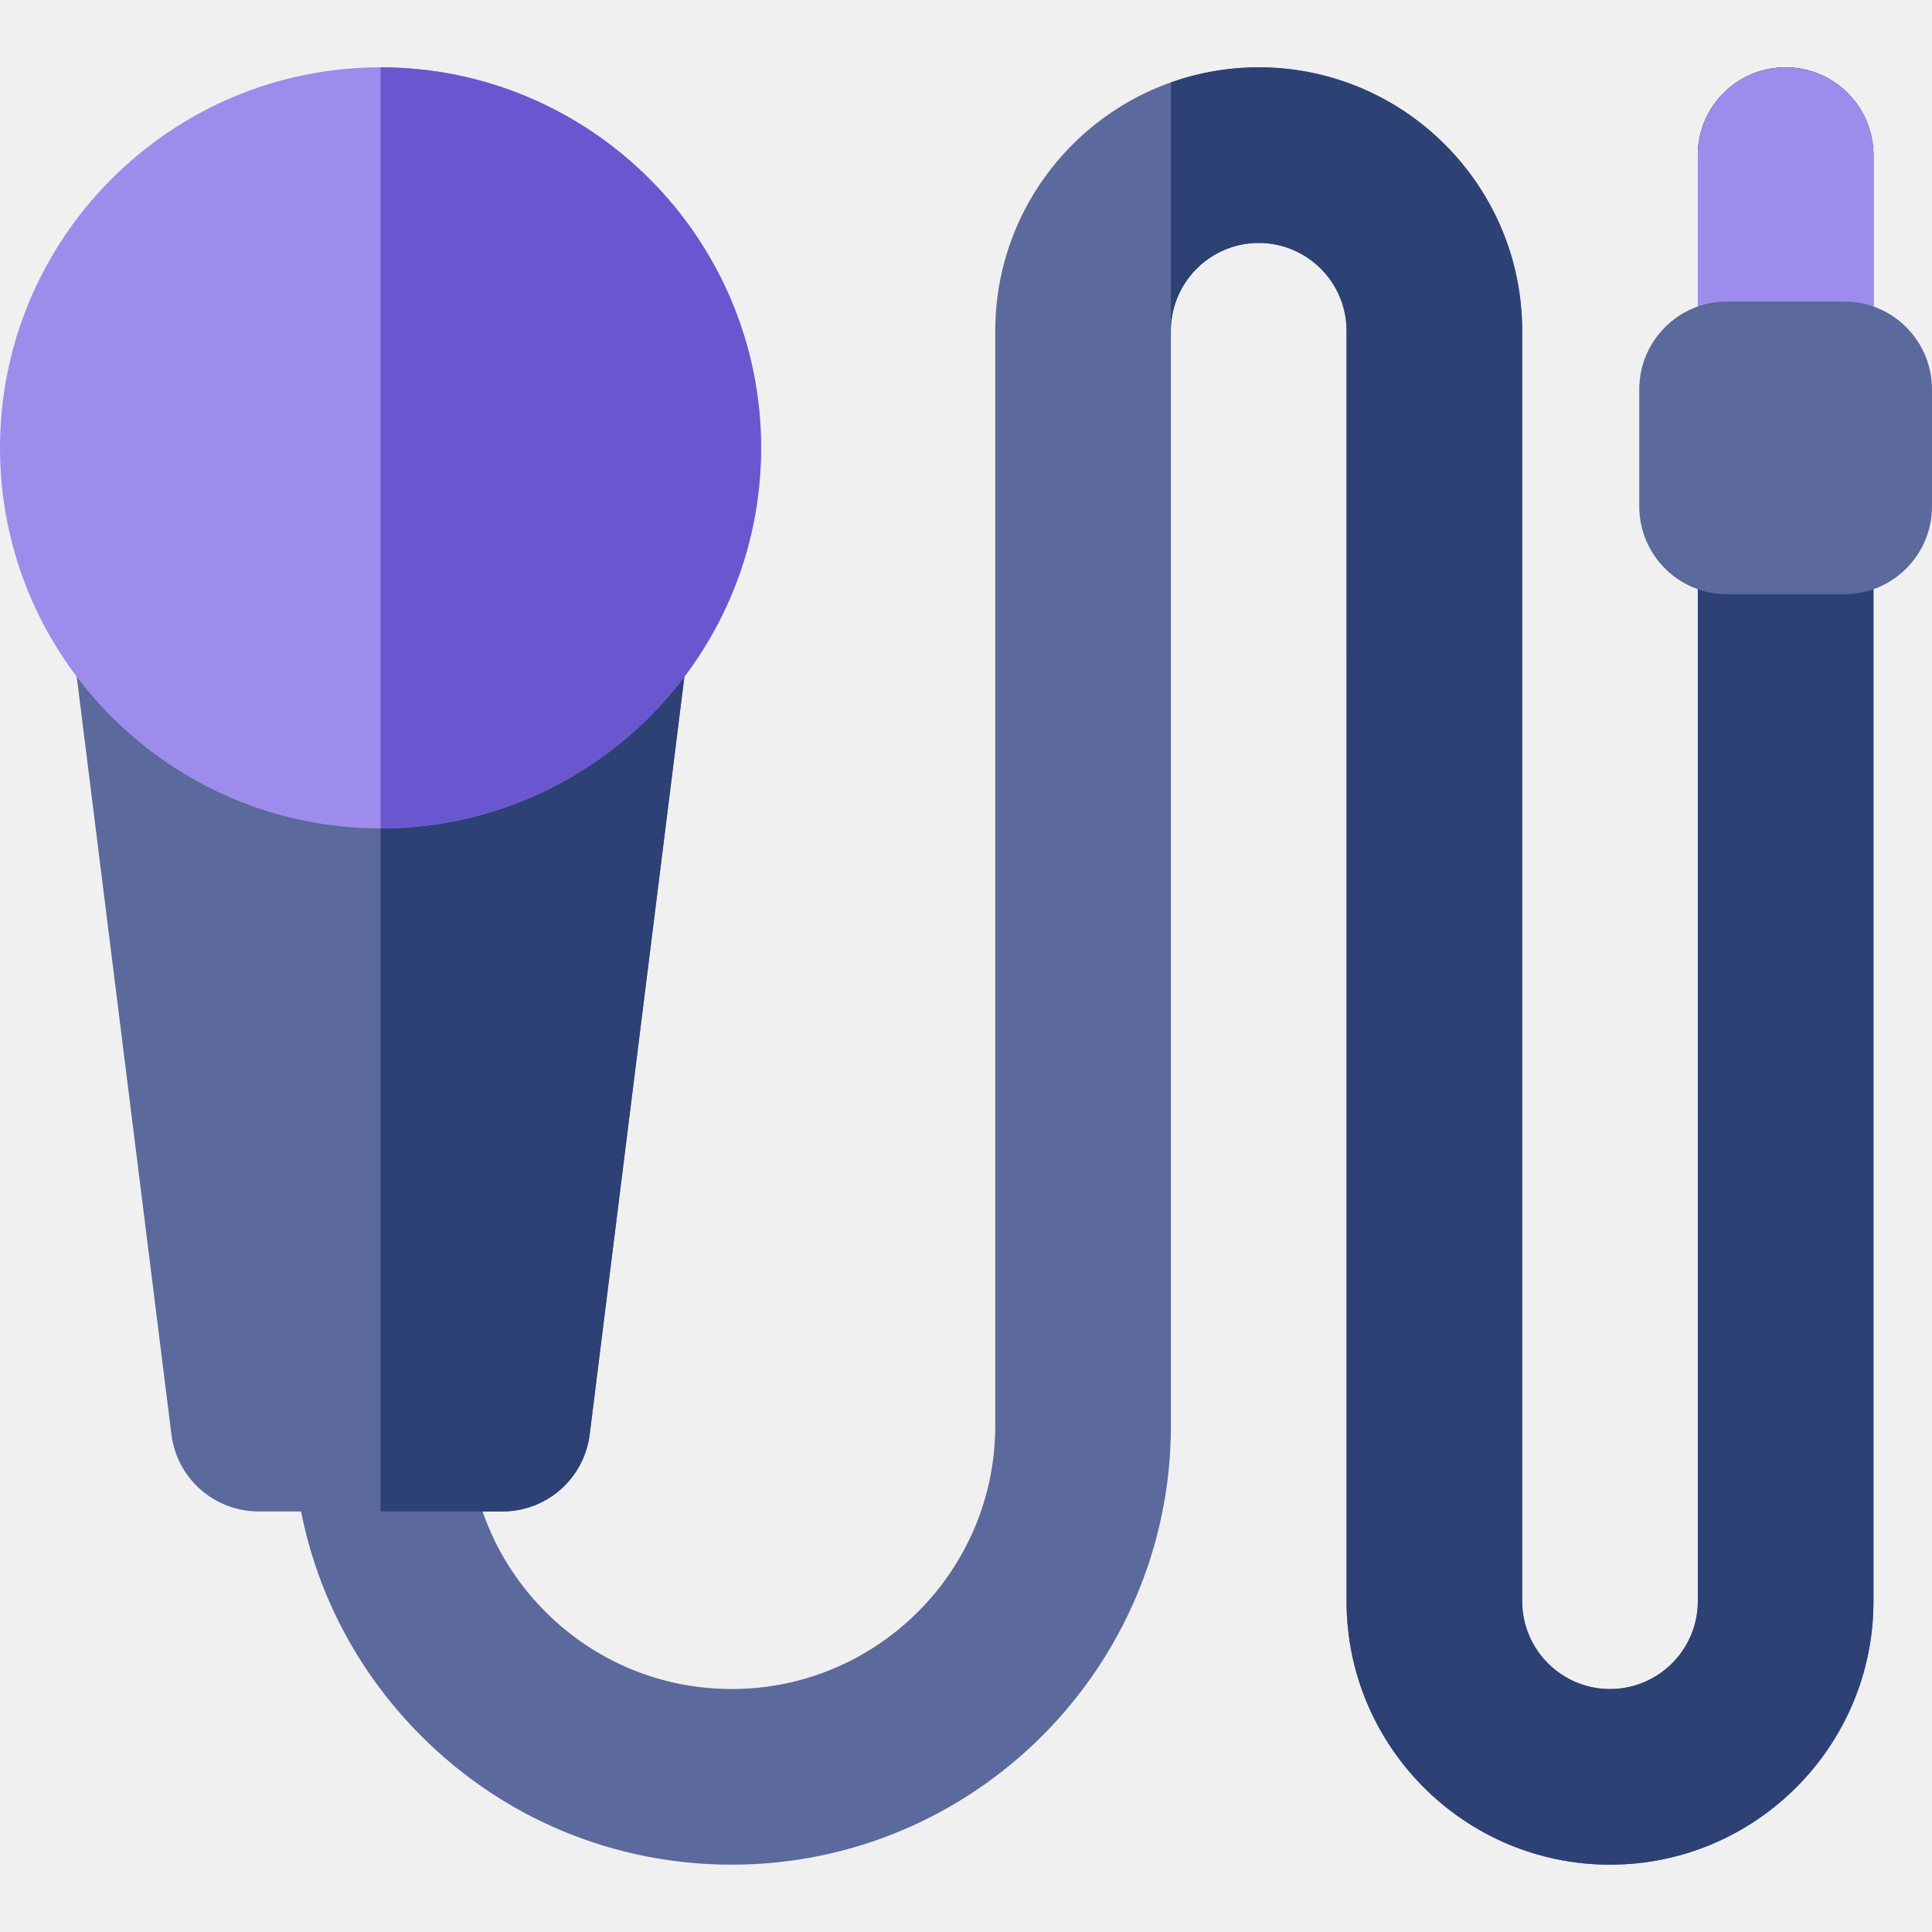
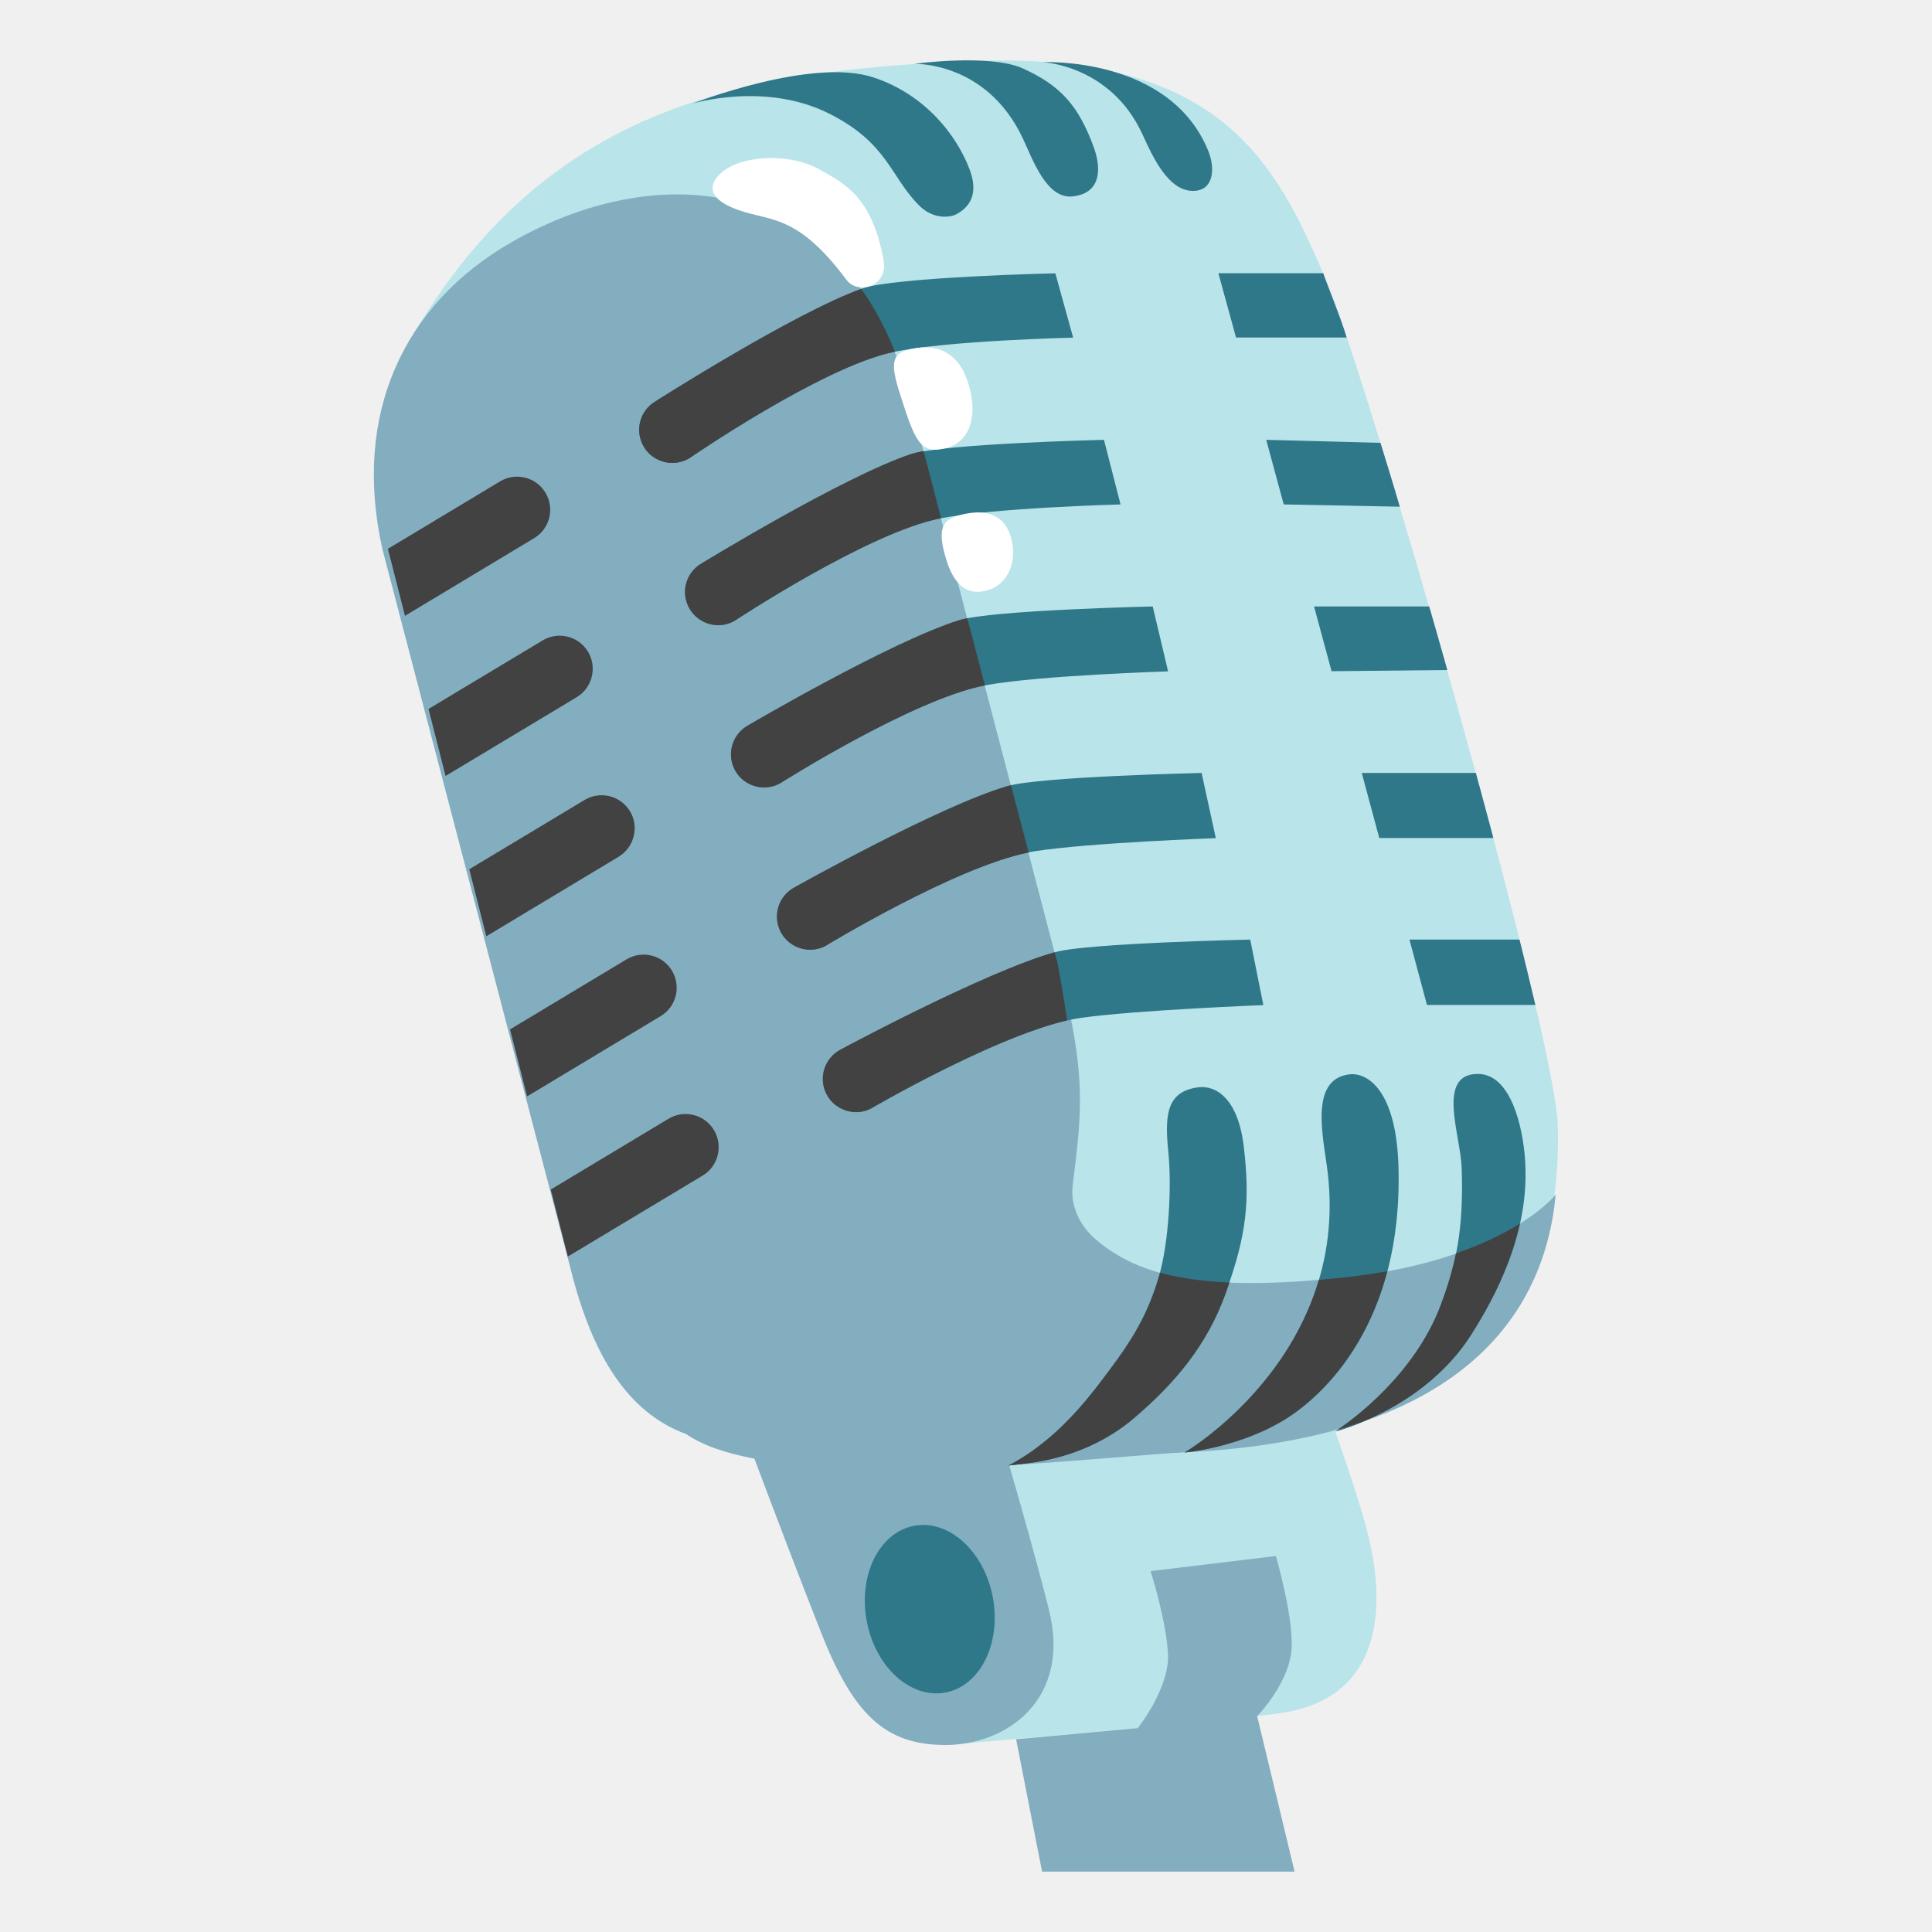
- <svg xmlns="http://www.w3.org/2000/svg" height="800px" width="800px" version="1.1" id="Capa_1" viewBox="0 0 512 512" xml:space="preserve">
+ <svg xmlns="http://www.w3.org/2000/svg" width="800px" height="800px" viewBox="0 0 128 128" aria-hidden="true" role="img" class="iconify iconify--noto" preserveAspectRatio="xMidYMid meet">
+   <path d="M103.21 74.61c-.15-6.22-12.52-49.4-15.37-56.09c-3.4-7.99-7.1-15.2-23.84-14.46c-14.71.64-27.51 2.88-36.49 17.88c-6.85 11.44 12.2 66.52 17.32 71.38c1.88 1.79 5.97 2.62 10.78 2.92c2.3 6.91 5.54 16.37 7.03 19.38c0 0 18.21-1.56 22.18-2.12c6.69-.95 7.18-6.9 5.67-12.39c-.62-2.25-1.59-5.07-2.51-7.63c7.23-1.84 11.08-4.61 13.09-8.23c1.79-3.22 2.23-7.07 2.14-10.64z" fill="#b9e4ea">
+ 
+ </path>
+   <path d="M89.1 84.63c-9.42 1-13.64-.06-16.51-2.52c-1.06-.91-1.69-2.22-1.52-3.6c.56-4.61 1.03-7.35-1.04-14.78l-9.55-36.51c-3.54-15.4-16.27-17.13-26.65-11.14c-7.08 4.09-10.51 11.35-8.49 20.32l12.58 48.11c1.57 6.01 4.11 9.25 7.54 10.5c1.08.75 2.64 1.27 4.52 1.63c1.22 3.24 2.93 7.75 4.43 11.55c2.13 5.38 4.22 7.42 8.23 7.42c4.01 0 8.38-2.98 6.84-9.02c-.76-3.01-1.72-6.42-2.62-9.52c4.96-.29 9.38-.74 11.63-.85c18.21-.86 23.83-9.04 24.58-17.08c0 .02-3.46 4.37-13.97 5.49z" fill="#82aec0">
+ 
+ </path>
+   <ellipse transform="rotate(-10.597 61.61 106.614)" cx="61.6" cy="106.61" rx="4.25" ry="5.62" fill="#2f7889">
+ 
+ </ellipse>
+   <path d="M35.43 35.63a2.194 2.194 0 0 0-2.26-3.76l-7.47 4.49l1.13 4.44l8.6-5.17z" fill="#424242">
+ 
+ </path>
+   <path d="M38.96 43.18a2.194 2.194 0 0 0-3.01-.75l-7.56 4.54l1.13 4.44l8.69-5.22c1.03-.62 1.37-1.97.75-3.01z" fill="#424242">
+ 
+ </path>
+   <path d="M41.74 53.75a2.194 2.194 0 0 0-3.01-.75l-7.64 4.59l1.13 4.44l8.77-5.27c1.03-.63 1.37-1.98.75-3.01z" fill="#424242">
+ 
+ </path>
+   <path d="M44.52 64.31a2.194 2.194 0 0 0-3.01-.75l-7.72 4.64l1.13 4.44l8.85-5.32c1.04-.62 1.37-1.97.75-3.01z" fill="#424242">
+ 
+ </path>
+   <path d="M47.3 74.87a2.194 2.194 0 0 0-3.01-.75l-7.8 4.69l1.13 4.44l8.94-5.37c1.03-.62 1.36-1.97.74-3.01z" fill="#424242">
+ 
+ </path>
+   <path d="M57.13 19.11c-4.46 1.58-13.72 7.49-13.72 7.49a2.194 2.194 0 0 0-.75 3.01a2.2 2.2 0 0 0 3.01.75s8.73-6.01 13.48-7.03c3.59-.77 11.95-.96 11.95-.96l-1.18-4.26c-.01-.01-10.69.25-12.79 1z" fill="#2f7889">
+ 
+ </path>
+   <path d="M60.33 30.1c-4.49 1.5-13.85 7.23-13.85 7.23a2.18 2.18 0 0 0-.8 2.99c.4.69 1.12 1.08 1.86 1.1c.38.01.78-.09 1.13-.29c0 0 8.84-5.84 13.6-6.78c3.6-.71 11.97-.93 11.97-.93l-1.1-4.28s-10.69.25-12.81.96z" fill="#2f7889">
+ 
+ </path>
+   <path d="M63.54 41.09c-4.52 1.42-13.98 6.97-13.98 6.97a2.2 2.2 0 0 0-.86 2.98a2.202 2.202 0 0 0 2.98.86s8.94-5.68 13.72-6.52c3.62-.64 11.99-.9 11.99-.9l-1.02-4.3s-10.7.24-12.83.91z" fill="#2f7889">
+ 
+ </path>
+   <path d="M66.75 52.08c-4.54 1.33-14.11 6.71-14.11 6.71a2.186 2.186 0 0 0-.91 2.96c.37.71 1.08 1.12 1.82 1.17c.38.02.78-.06 1.14-.25c0 0 9.04-5.51 13.84-6.27c3.63-.57 12.02-.87 12.02-.87l-.94-4.32c-.01 0-10.72.24-12.86.87z" fill="#2f7889">
+ 
+ </path>
+   <path d="M69.96 63.07c-4.57 1.25-14.24 6.46-14.24 6.46a2.194 2.194 0 0 0-.97 2.95c.36.71 1.06 1.14 1.8 1.2c.38.03.78-.04 1.15-.23c0 0 9.15-5.35 13.96-6.02c3.64-.51 12.04-.84 12.04-.84l-.87-4.34s-10.72.23-12.87.82z" fill="#2f7889">
+ 
+ </path>
+   <g fill="#2f7889">
+     <path d="M87.67 18.1h-6.95l1.17 4.26h7.33c-.35-1.21-1.39-3.72-1.55-4.26z">
+ 
+ </path>
+     <path d="M85.05 33.42l7.69.15c-.43-1.49-.87-2.88-1.28-4.23l-7.57-.2l1.16 4.28z">
+ 
+ </path>
+     <path d="M88.22 44.47l7.67-.08c-.4-1.44-.8-2.8-1.2-4.21h-7.63l1.16 4.29z">
+ 
+ </path>
+     <path d="M91.38 55.52h7.56c-.37-1.41-.77-2.85-1.16-4.31h-7.56l1.16 4.31z">
+ 
+ </path>
+     <path d="M94.54 66.58h7.18c-.32-1.34-.66-2.79-1.05-4.33h-7.29l1.16 4.33z">
+ 
+ </path>
+   </g>
+   <path d="M60.87 13.59c-1.89-1.91-2.05-4.09-5.89-6.04c-4.26-2.17-9.08-.69-9.08-.69s7.88-3.09 11.97-1.73c3.47 1.15 5.53 3.87 6.37 6.1c.54 1.43.18 2.4-.89 2.97c-.33.18-1.48.41-2.48-.61z" fill="#2f7889">
+ 
+ </path>
  <g>
-     <path style="fill:#5B699C;" d="M426.67,494.161c-38.499,0-69.818-31.322-69.818-69.82l-0.003-336.682   c0-12.833-10.44-23.274-23.273-23.274c-12.834,0-23.273,10.44-23.273,23.273v290.135c0,64.161-52.201,116.362-116.364,116.362   c-31.08,0.002-60.303-12.103-82.282-34.082c-21.977-21.979-34.082-51.2-34.082-82.281c0-12.853,10.42-23.273,23.273-23.273   c12.851,0,23.273,10.42,23.273,23.273c0,18.649,7.263,36.181,20.451,49.369c13.186,13.186,30.72,20.449,49.368,20.449   c38.498,0,69.818-31.319,69.818-69.817V87.657c0-38.498,31.317-69.818,69.818-69.818c38.498,0,69.818,31.322,69.818,69.82   l0.003,336.679c0,12.836,10.439,23.277,23.273,23.277c12.833,0,23.273-10.44,23.273-23.273l-0.003-383.23   c0-12.853,10.42-23.273,23.273-23.273c12.851,0,23.273,10.42,23.273,23.273l0.003,383.23   C496.488,462.84,465.168,494.161,426.67,494.161z" />
-     <path style="fill:#5B699C;" d="M161.975,146.832c-12.757-1.592-24.384,7.453-25.977,20.205l-0.36,2.886l-69.576,0.003l-0.36-2.886   c-1.595-12.753-13.225-21.807-25.98-20.205c-12.753,1.593-21.799,13.224-20.204,25.979l25.915,207.344   c1.455,11.647,11.356,20.387,23.093,20.387h64.652c11.736,0,21.637-8.74,23.094-20.387l25.913-207.348   C183.777,160.056,174.73,148.426,161.975,146.832z" />
+     <path d="M67.77 9.18c-2.41-5.14-7.21-4.95-7.21-4.95s5.02-.69 7.22.31c2.49 1.13 3.69 2.47 4.7 5.26c.41 1.14.62 2.97-1.39 3.21c-1.75.22-2.67-2.45-3.32-3.83z" fill="#2f7889">
+ 
+ </path>
  </g>
-   <path style="fill:#2D4175;" d="M496.485,41.112c0-12.853-10.422-23.273-23.273-23.273c-12.853,0-23.273,10.42-23.273,23.273  l0.003,383.23c0,12.833-10.44,23.273-23.273,23.273c-12.834,0-23.273-10.442-23.273-23.277l-0.003-336.679  c0-38.499-31.32-69.82-69.818-69.82c-8.158,0-15.988,1.42-23.273,4.003v65.815c0-12.833,10.439-23.273,23.273-23.273  c12.833,0,23.273,10.44,23.273,23.274l0.003,336.682c0,38.499,31.319,69.82,69.818,69.82c38.498,0,69.818-31.32,69.818-69.818  L496.485,41.112z" />
-   <path style="fill:#9E8CEC;" d="M496.485,41.112c0-12.853-10.422-23.273-23.273-23.273c-12.853,0-23.273,10.42-23.273,23.273v77.576  h46.545V41.112H496.485z" />
-   <path style="fill:#2D4175;" d="M161.975,146.832c-12.757-1.592-24.384,7.453-25.977,20.205l-0.36,2.886l-34.79,0.002v230.619h32.327  c11.736,0,21.637-8.74,23.094-20.387l25.913-207.348C183.777,160.056,174.73,148.426,161.975,146.832z" />
-   <path style="fill:#9E8CEC;" d="M100.848,17.839C45.241,17.839,0,63.08,0,118.689c0.005,55.608,45.244,100.847,100.848,100.847l0,0  c55.609-0.002,100.848-45.242,100.848-100.848S156.458,17.841,100.848,17.839z" />
-   <path style="fill:#6A56CF;" d="M100.848,17.839v201.697l0,0c55.609-0.002,100.848-45.242,100.848-100.848  S156.458,17.841,100.848,17.839z" />
-   <path style="fill:#5B699C;" d="M488.727,157.476h-31.03c-12.853,0-23.273-10.42-23.273-23.273v-31.03  c0-12.853,10.42-23.273,23.273-23.273h31.03C501.578,79.9,512,90.32,512,103.173v31.03C512,147.056,501.578,157.476,488.727,157.476  z" />
+   <g>
+     <path d="M75.69 8.9c-2.11-4.6-6.61-4.78-6.61-4.78s8.43-.42 10.98 5.9c.45 1.12.35 2.51-.85 2.62c-1.8.17-2.88-2.36-3.52-3.74z" fill="#2f7889">
+ 
+ </path>
+   </g>
+   <g>
+     <path d="M66.76 97.12c2.44-1.25 4.41-3.27 6.07-5.46c1.86-2.44 3.08-4.15 3.95-7.09c.66-2.24.86-5.98.62-8.31c-.27-2.58 0-3.94 1.95-4.22c1.2-.17 2.67.73 3.05 3.9c.43 3.6.2 5.87-1.2 9.74c-1.24 3.42-3.3 5.9-6.05 8.25c-3.73 3.19-8.03 3-8.39 3.19z" fill="#2f7889">
+ 
+ </path>
+     <path d="M78.49 96.23s10.92-6.4 9.47-18.58c-.26-2.19-1.27-6.14 1.43-6.47c1.2-.15 3.1 1.04 3.26 6.04c.33 10.48-5.01 15.18-7.24 16.65c-3.13 2.04-6.92 2.36-6.92 2.36z" fill="#2f7889">
+ 
+ </path>
+     <path d="M88.46 94.84s5.08-3.16 7.02-8.44c.98-2.65 1.5-4.89 1.36-9.03c-.08-2.2-1.68-6.19 1.05-6.22c2.25-.02 3.01 3.63 3.15 5.68c.28 4.04-1.22 7.93-3.58 11.62c-3.18 4.95-9 6.39-9 6.39z" fill="#2f7889">
+ 
+ </path>
+   </g>
+   <path d="M69.04 124l-1.72-8.77l8.06-.74s2.14-2.67 2-4.96c-.14-2.29-1.15-5.44-1.15-5.44l8.3-1s1.29 4.41 1.01 6.45c-.29 2.15-2.25 4.16-2.25 4.16l2.48 10.3H69.04z" fill="#82aec0">
+ 
+ </path>
+   <g>
+     <path d="M42.66 29.61a2.2 2.2 0 0 0 3.01.75s8.73-6.01 13.48-7.03c.04-.01.1-.02.14-.03c-.63-1.58-1.38-2.96-2.23-4.16c-4.49 1.62-13.65 7.46-13.65 7.46a2.186 2.186 0 0 0-.75 3.01z" fill="#424242">
+ 
+ </path>
+     <path d="M46.48 37.33a2.18 2.18 0 0 0-.8 2.99c.4.69 1.12 1.08 1.86 1.1c.38.01.78-.09 1.13-.29c0 0 8.83-5.84 13.6-6.78c.03-.01.06-.01.08-.02l-1.16-4.45c-.36.07-.65.14-.86.21c-4.49 1.51-13.85 7.24-13.85 7.24z" fill="#424242">
+ 
+ </path>
+     <path d="M49.56 48.06a2.2 2.2 0 0 0-.86 2.98a2.202 2.202 0 0 0 2.98.86s8.76-5.56 13.57-6.49l-1.16-4.45c-.22.04-.4.09-.54.13c-4.53 1.41-13.99 6.97-13.99 6.97z" fill="#424242">
+ 
+ </path>
+     <path d="M52.64 58.79a2.186 2.186 0 0 0-.91 2.96c.37.71 1.08 1.12 1.82 1.17c.38.02.78-.06 1.14-.25c0 0 8.58-5.22 13.46-6.19l-1.17-4.46c-.08.02-.16.04-.23.06c-4.54 1.33-14.11 6.71-14.11 6.71z" fill="#424242">
+ 
+ </path>
+     <path d="M69.87 63.09c-4.6 1.29-14.15 6.43-14.15 6.43a2.194 2.194 0 0 0-.97 2.95c.36.71 1.06 1.14 1.8 1.2c.38.03.78-.04 1.15-.23c0 0 8.03-4.69 13-5.84c-.19-1.29-.41-2.58-.65-3.87l-.18-.64z" fill="#424242">
+ 
+ </path>
+     <g fill="#ffffff">
+       <path d="M56.09 18.55c-3.53-4.73-5.28-3.76-7.68-4.84c-2.12-.96-.98-2.17 0-2.68c1.41-.74 4.08-.81 5.87.19c1.68.94 3.5 1.82 4.26 6.03c.32 1.71-1.69 2.31-2.45 1.3z">
+ 
+ </path>
+       <path d="M64.1 25.24c-.67-1.99-2.21-2.6-4.09-2.02c-.87.27-1.01.91-.44 2.7c1.04 3.27 1.35 4.25 3.17 3.75c1.55-.42 2.11-2.21 1.36-4.43z">
+ 
+ </path>
+       <path d="M63.65 34.11c-1.27.32-1.59.96-.93 3.05c.78 2.46 2.2 2.11 2.82 1.91c.95-.31 1.78-1.39 1.54-3c-.14-.88-.67-2.66-3.43-1.96z">
+ 
+ </path>
+     </g>
+   </g>
+   <g>
+     <path d="M66.76 97.12c.03-.02.1-.03.18-.04c-.04 0-.08 0-.12.01c-.02 0-.03.02-.06.03z" fill="#2f7889">
+ 
+ </path>
+     <path d="M81.21 85.68c.09-.25.16-.47.24-.71c-1.82-.08-3.32-.3-4.6-.65l-.06.25c-.87 2.95-2.09 4.65-3.95 7.09c-1.65 2.17-3.6 4.17-6.01 5.43c.04 0 .08 0 .12-.01c.9-.13 4.79-.23 8.21-3.15c2.75-2.35 4.81-4.83 6.05-8.25z" fill="#424242">
+ 
+ </path>
+   </g>
+   <g>
+     <path d="M91.91 84.22c-.88.16-1.8.3-2.8.41c-.6.06-1.17.12-1.73.16c-2.22 7.53-8.89 11.44-8.89 11.44s3.79-.32 6.92-2.37c1.65-1.09 5-3.96 6.5-9.64z" fill="#424242">
+ 
+ </path>
+   </g>
+   <g>
+     <path d="M88.46 94.84s.75-.19 1.84-.65c-.53.18-1.07.36-1.64.52c-.13.08-.2.13-.2.13z" fill="#2f7889">
+ 
+ </path>
+     <path d="M97.45 88.45c1.52-2.38 2.68-4.84 3.24-7.38c-1.02.64-2.41 1.34-4.23 1.97c-.24 1.16-.56 2.22-.98 3.35c-1.72 4.67-5.89 7.67-6.82 8.31c.57-.16 1.11-.34 1.64-.52c1.98-.81 5.11-2.54 7.15-5.73z" fill="#424242">
+ 
+ </path>
+   </g>
</svg>
